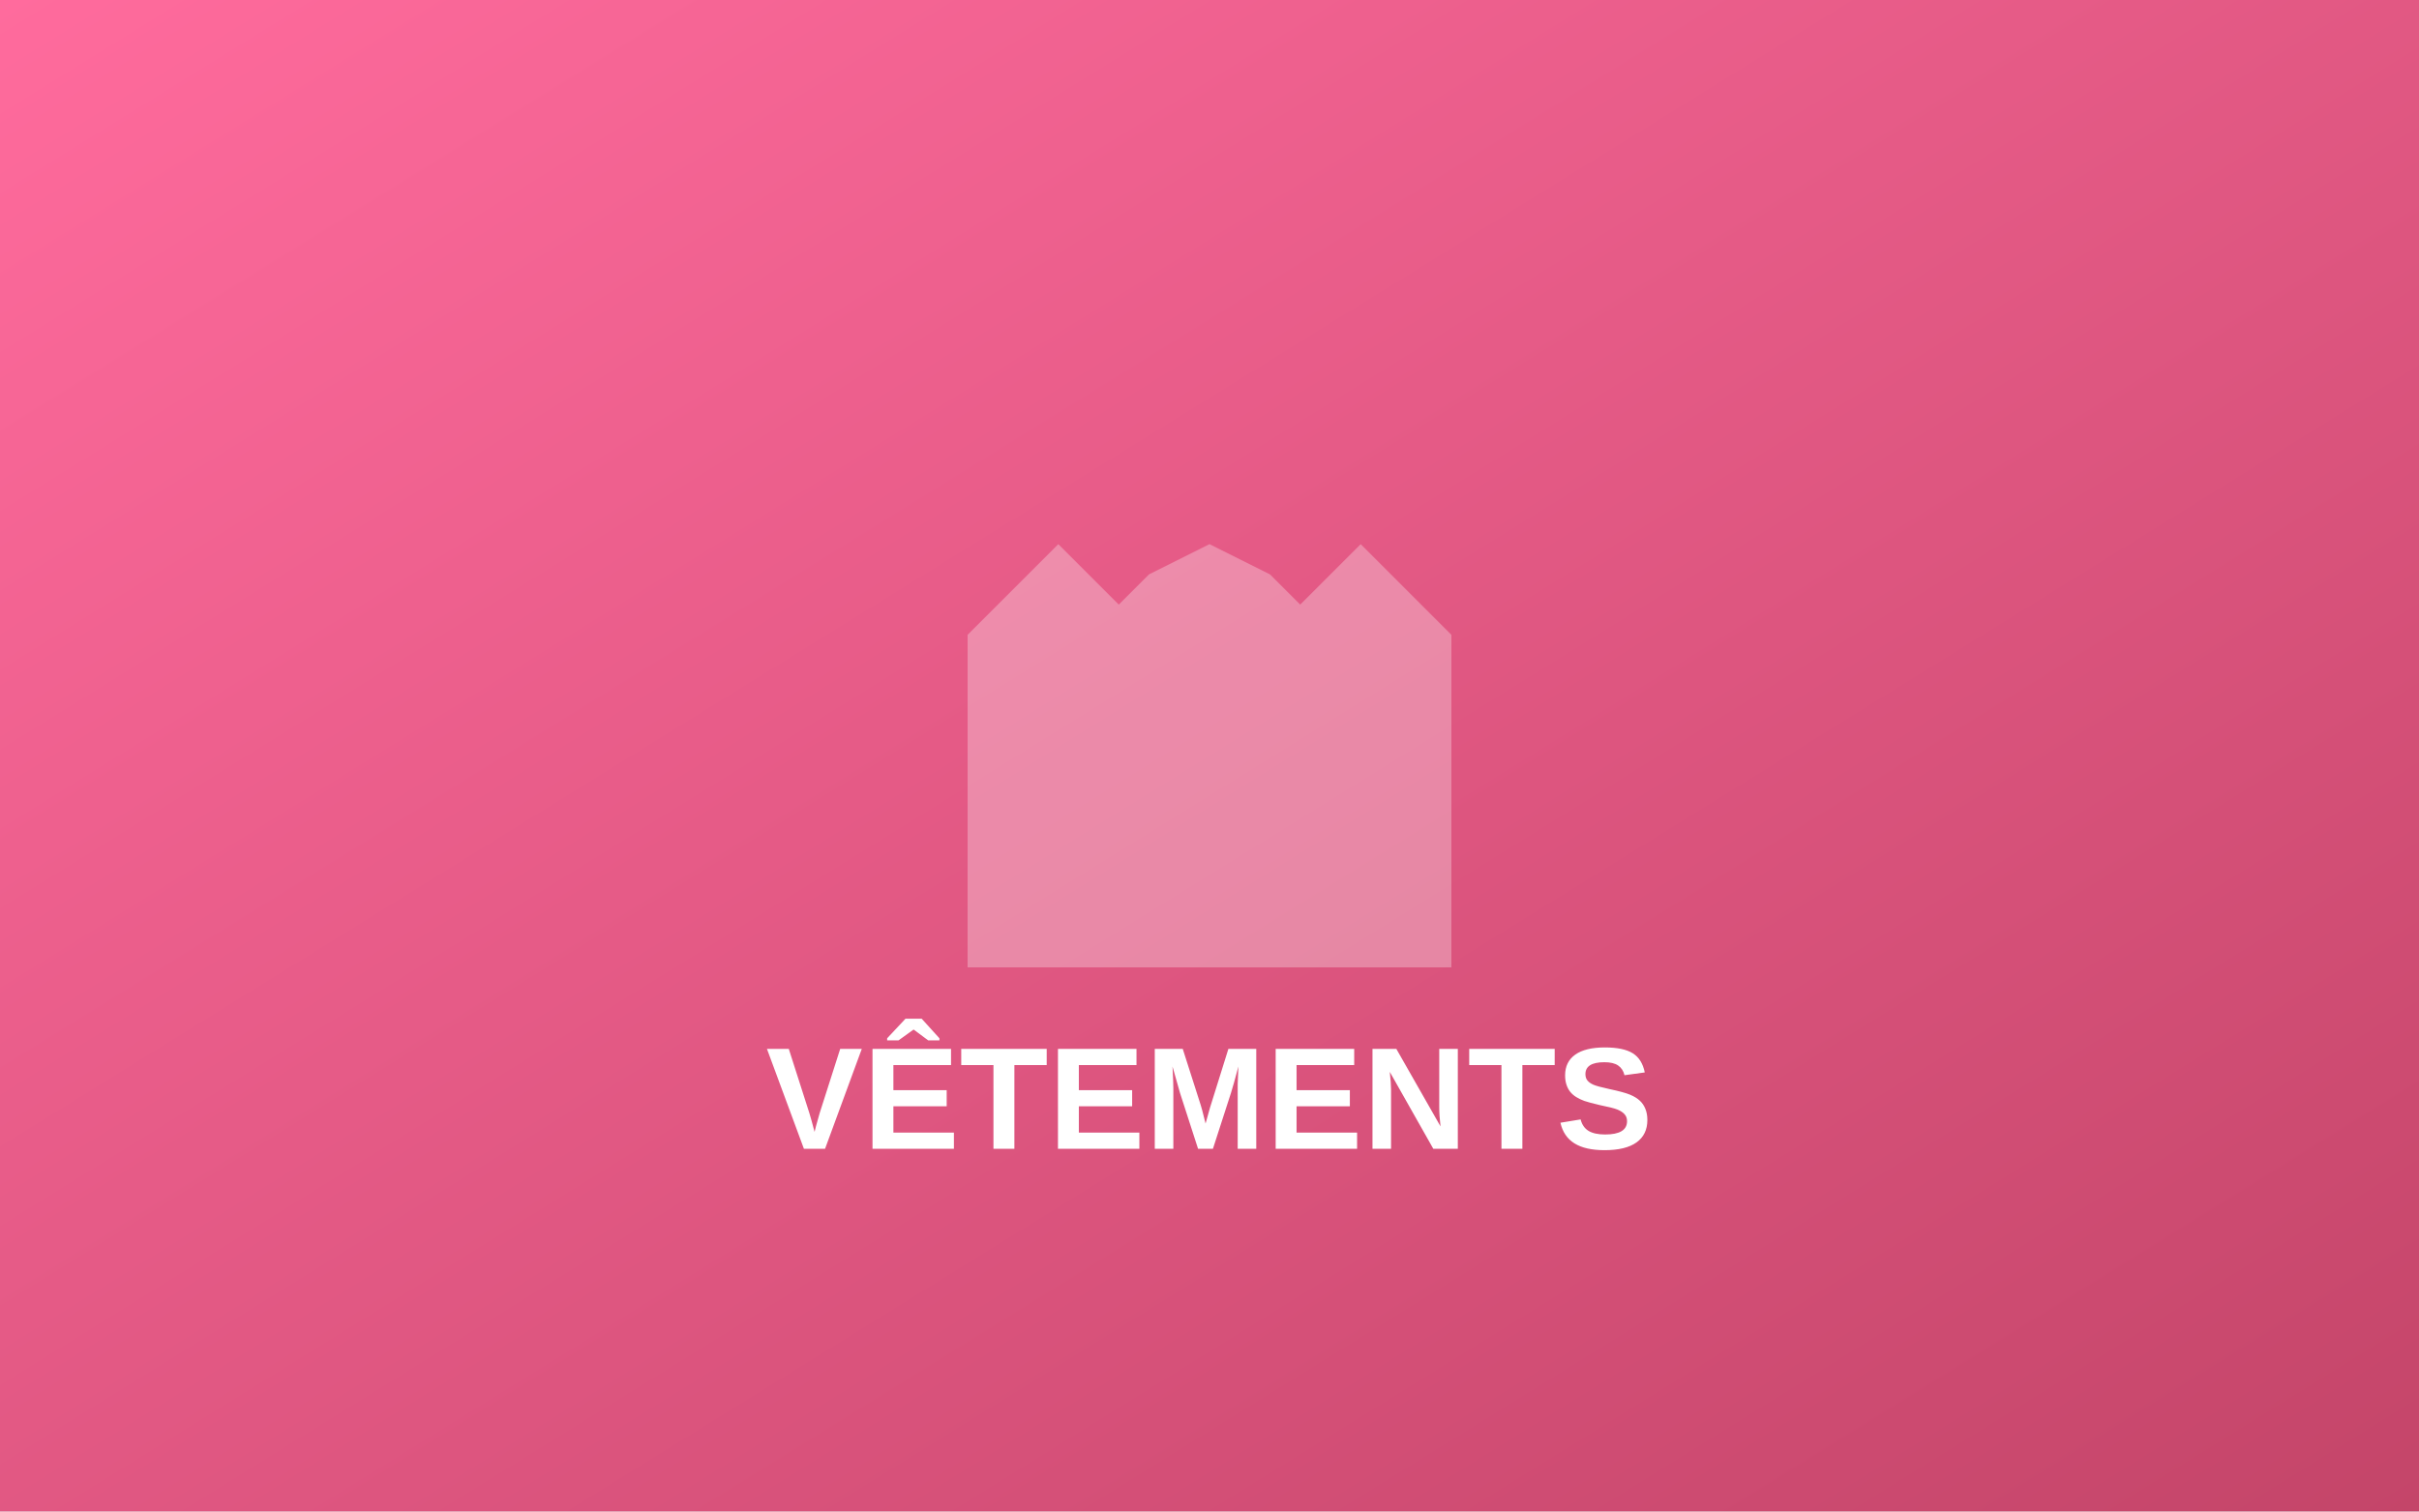
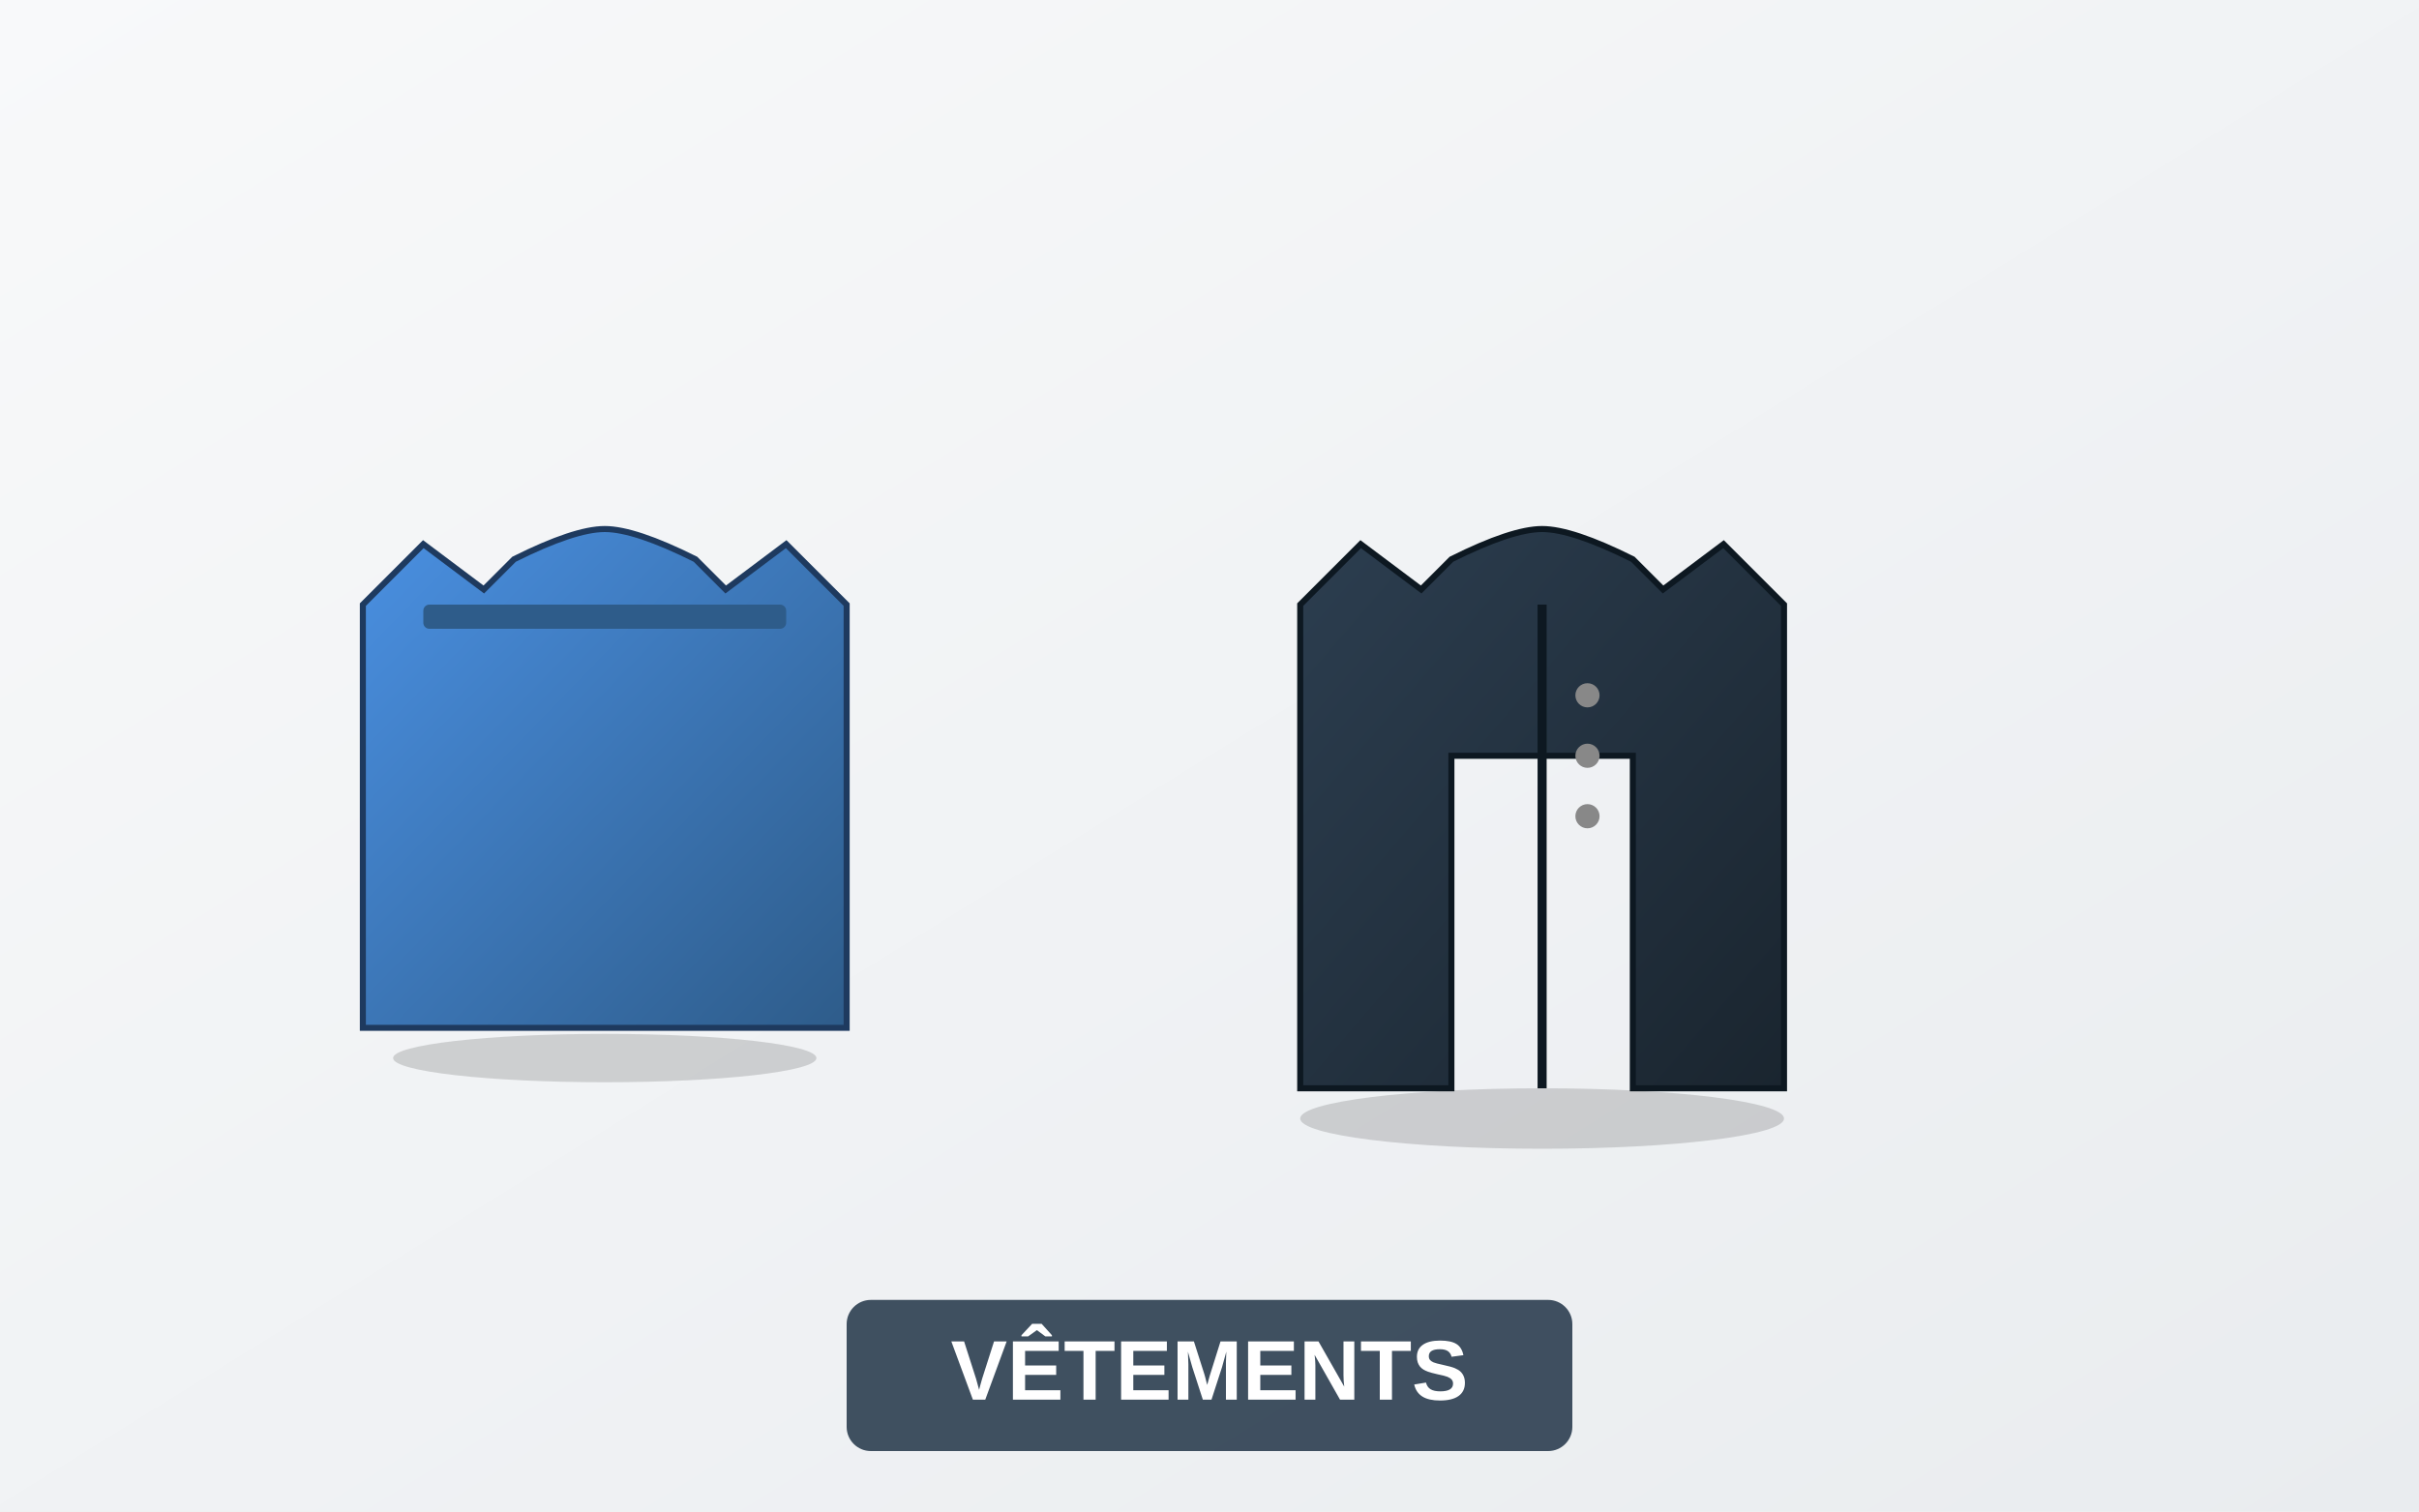
<svg xmlns="http://www.w3.org/2000/svg" width="800" height="500">
  <defs>
-     <linearGradient id="grad1" x1="0%" y1="0%" x2="100%" y2="100%">
-       <stop offset="0%" style="stop-color:#FF6B9D;stop-opacity:1" />
-       <stop offset="100%" style="stop-color:#C44569;stop-opacity:1" />
+     <linearGradient id="bg-grad1" x1="0%" y1="0%" x2="100%" y2="100%">
+       <stop offset="0%" style="stop-color:#F8F9FA;stop-opacity:1" />
+       <stop offset="100%" style="stop-color:#E9ECEF;stop-opacity:1" />
+     </linearGradient>
+     <linearGradient id="shirt-grad1" x1="0%" y1="0%" x2="100%" y2="100%">
+       <stop offset="0%" style="stop-color:#4A90E2;stop-opacity:1" />
+       <stop offset="100%" style="stop-color:#2E5C8A;stop-opacity:1" />
+     </linearGradient>
+     <linearGradient id="jacket-grad1" x1="0%" y1="0%" x2="100%" y2="100%">
+       <stop offset="0%" style="stop-color:#2C3E50;stop-opacity:1" />
+       <stop offset="100%" style="stop-color:#1A252F;stop-opacity:1" />
    </linearGradient>
  </defs>
-   <rect width="800" height="500" fill="url(#grad1)" />
-   <path d="M 350 180 L 320 210 L 320 320 L 480 320 L 480 210 L 450 180 L 430 200 L 420 190 Q 400 180 400 180 Q 400 180 380 190 L 370 200 Z" fill="#FFF" opacity="0.3" />
-   <text x="400" y="380" font-family="Arial, sans-serif" font-size="48" fill="#FFF" text-anchor="middle" font-weight="bold">VÊTEMENTS</text>
+   <rect width="800" height="500" fill="url(#bg-grad1)" />
+   <path d="M 140 180 L 120 200 L 120 340 L 280 340 L 280 200 L 260 180 L 240 195 L 230 185 Q 210 175 200 175 Q 190 175 170 185 L 160 195 Z" fill="url(#shirt-grad1)" stroke="#1E3A5F" stroke-width="2" />
+   <rect x="140" y="200" width="120" height="8" rx="2" fill="#2E5C8A" />
+   <ellipse cx="200" cy="350" rx="70" ry="8" fill="#000" opacity="0.15" />
+   <path d="M 450 180 L 430 200 L 430 360 L 480 360 L 480 250 L 540 250 L 540 360 L 590 360 L 590 200 L 570 180 L 550 195 L 540 185 Q 520 175 510 175 Q 500 175 480 185 L 470 195 Z" fill="url(#jacket-grad1)" stroke="#0D1821" stroke-width="2" />
+   <line x1="510" y1="200" x2="510" y2="360" stroke="#0D1821" stroke-width="3" />
+   <circle cx="525" cy="230" r="4" fill="#888" />
+   <circle cx="525" cy="250" r="4" fill="#888" />
+   <circle cx="525" cy="270" r="4" fill="#888" />
+   <ellipse cx="510" cy="370" rx="80" ry="10" fill="#000" opacity="0.15" />
+   <rect x="280" y="430" width="240" height="50" rx="8" fill="#2C3E50" opacity="0.9" />
+   <text x="400" y="463" font-family="Arial, sans-serif" font-size="28" fill="#FFF" text-anchor="middle" font-weight="bold">VÊTEMENTS</text>
</svg>
